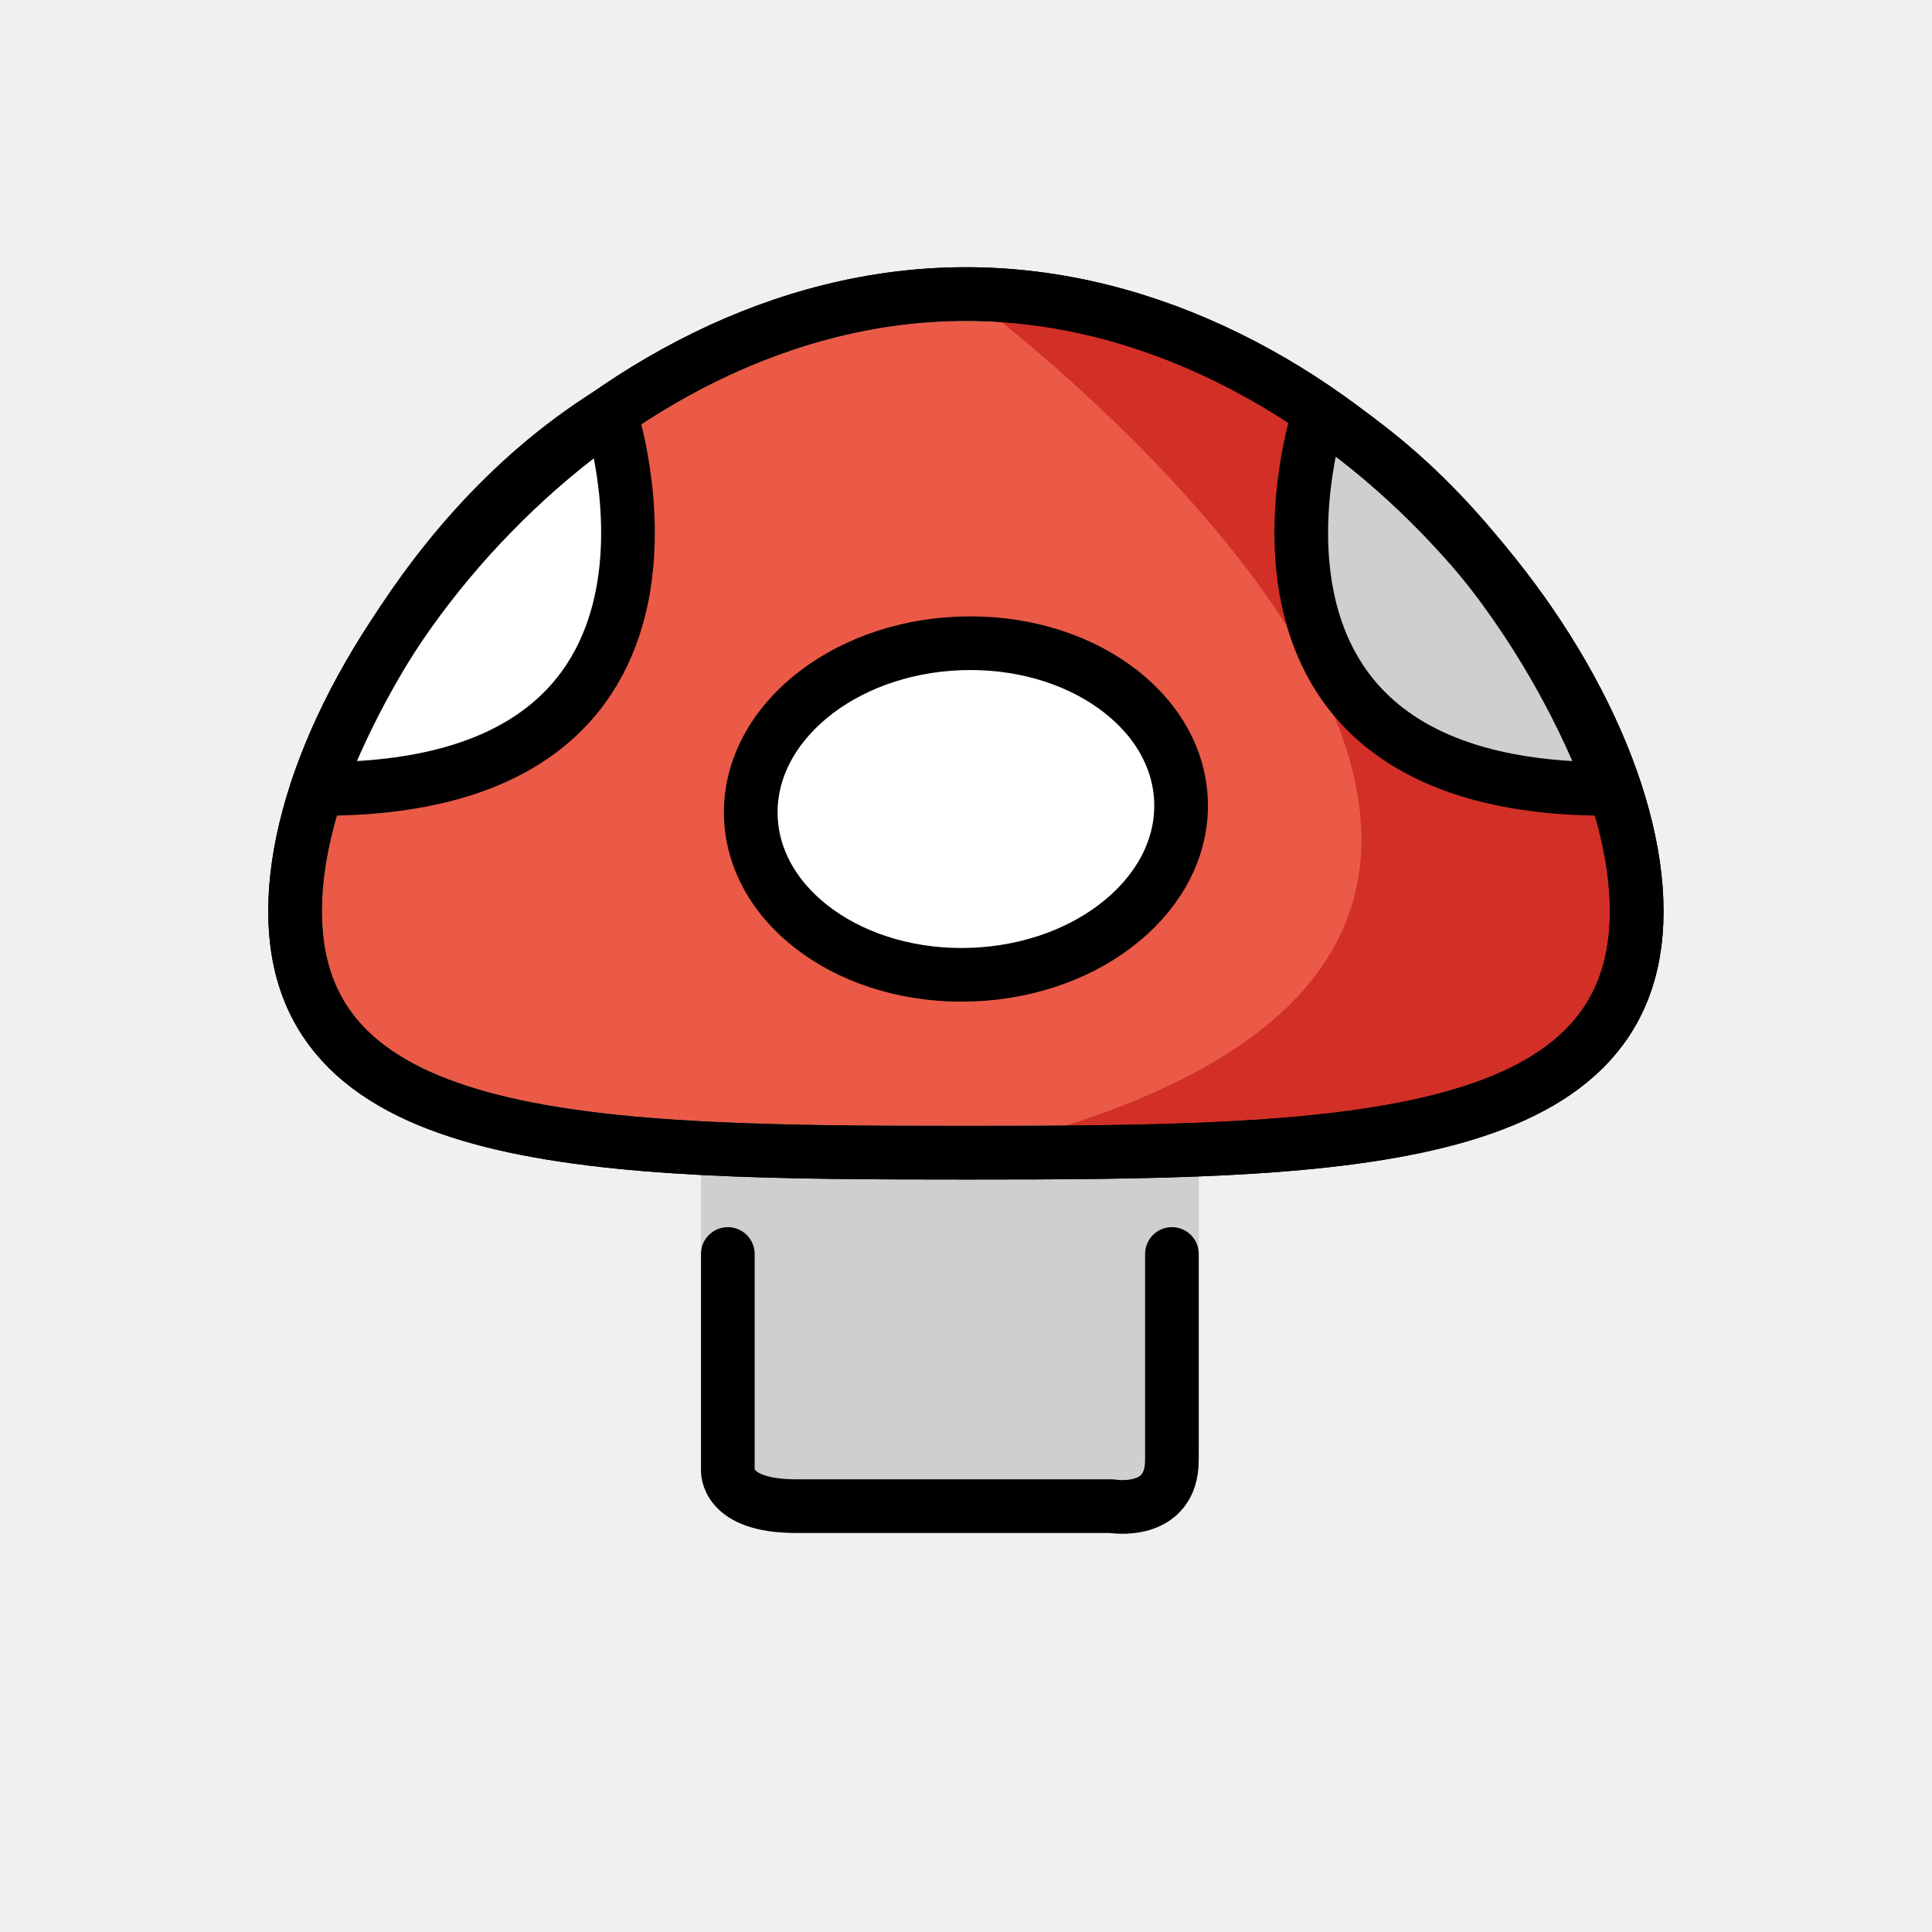
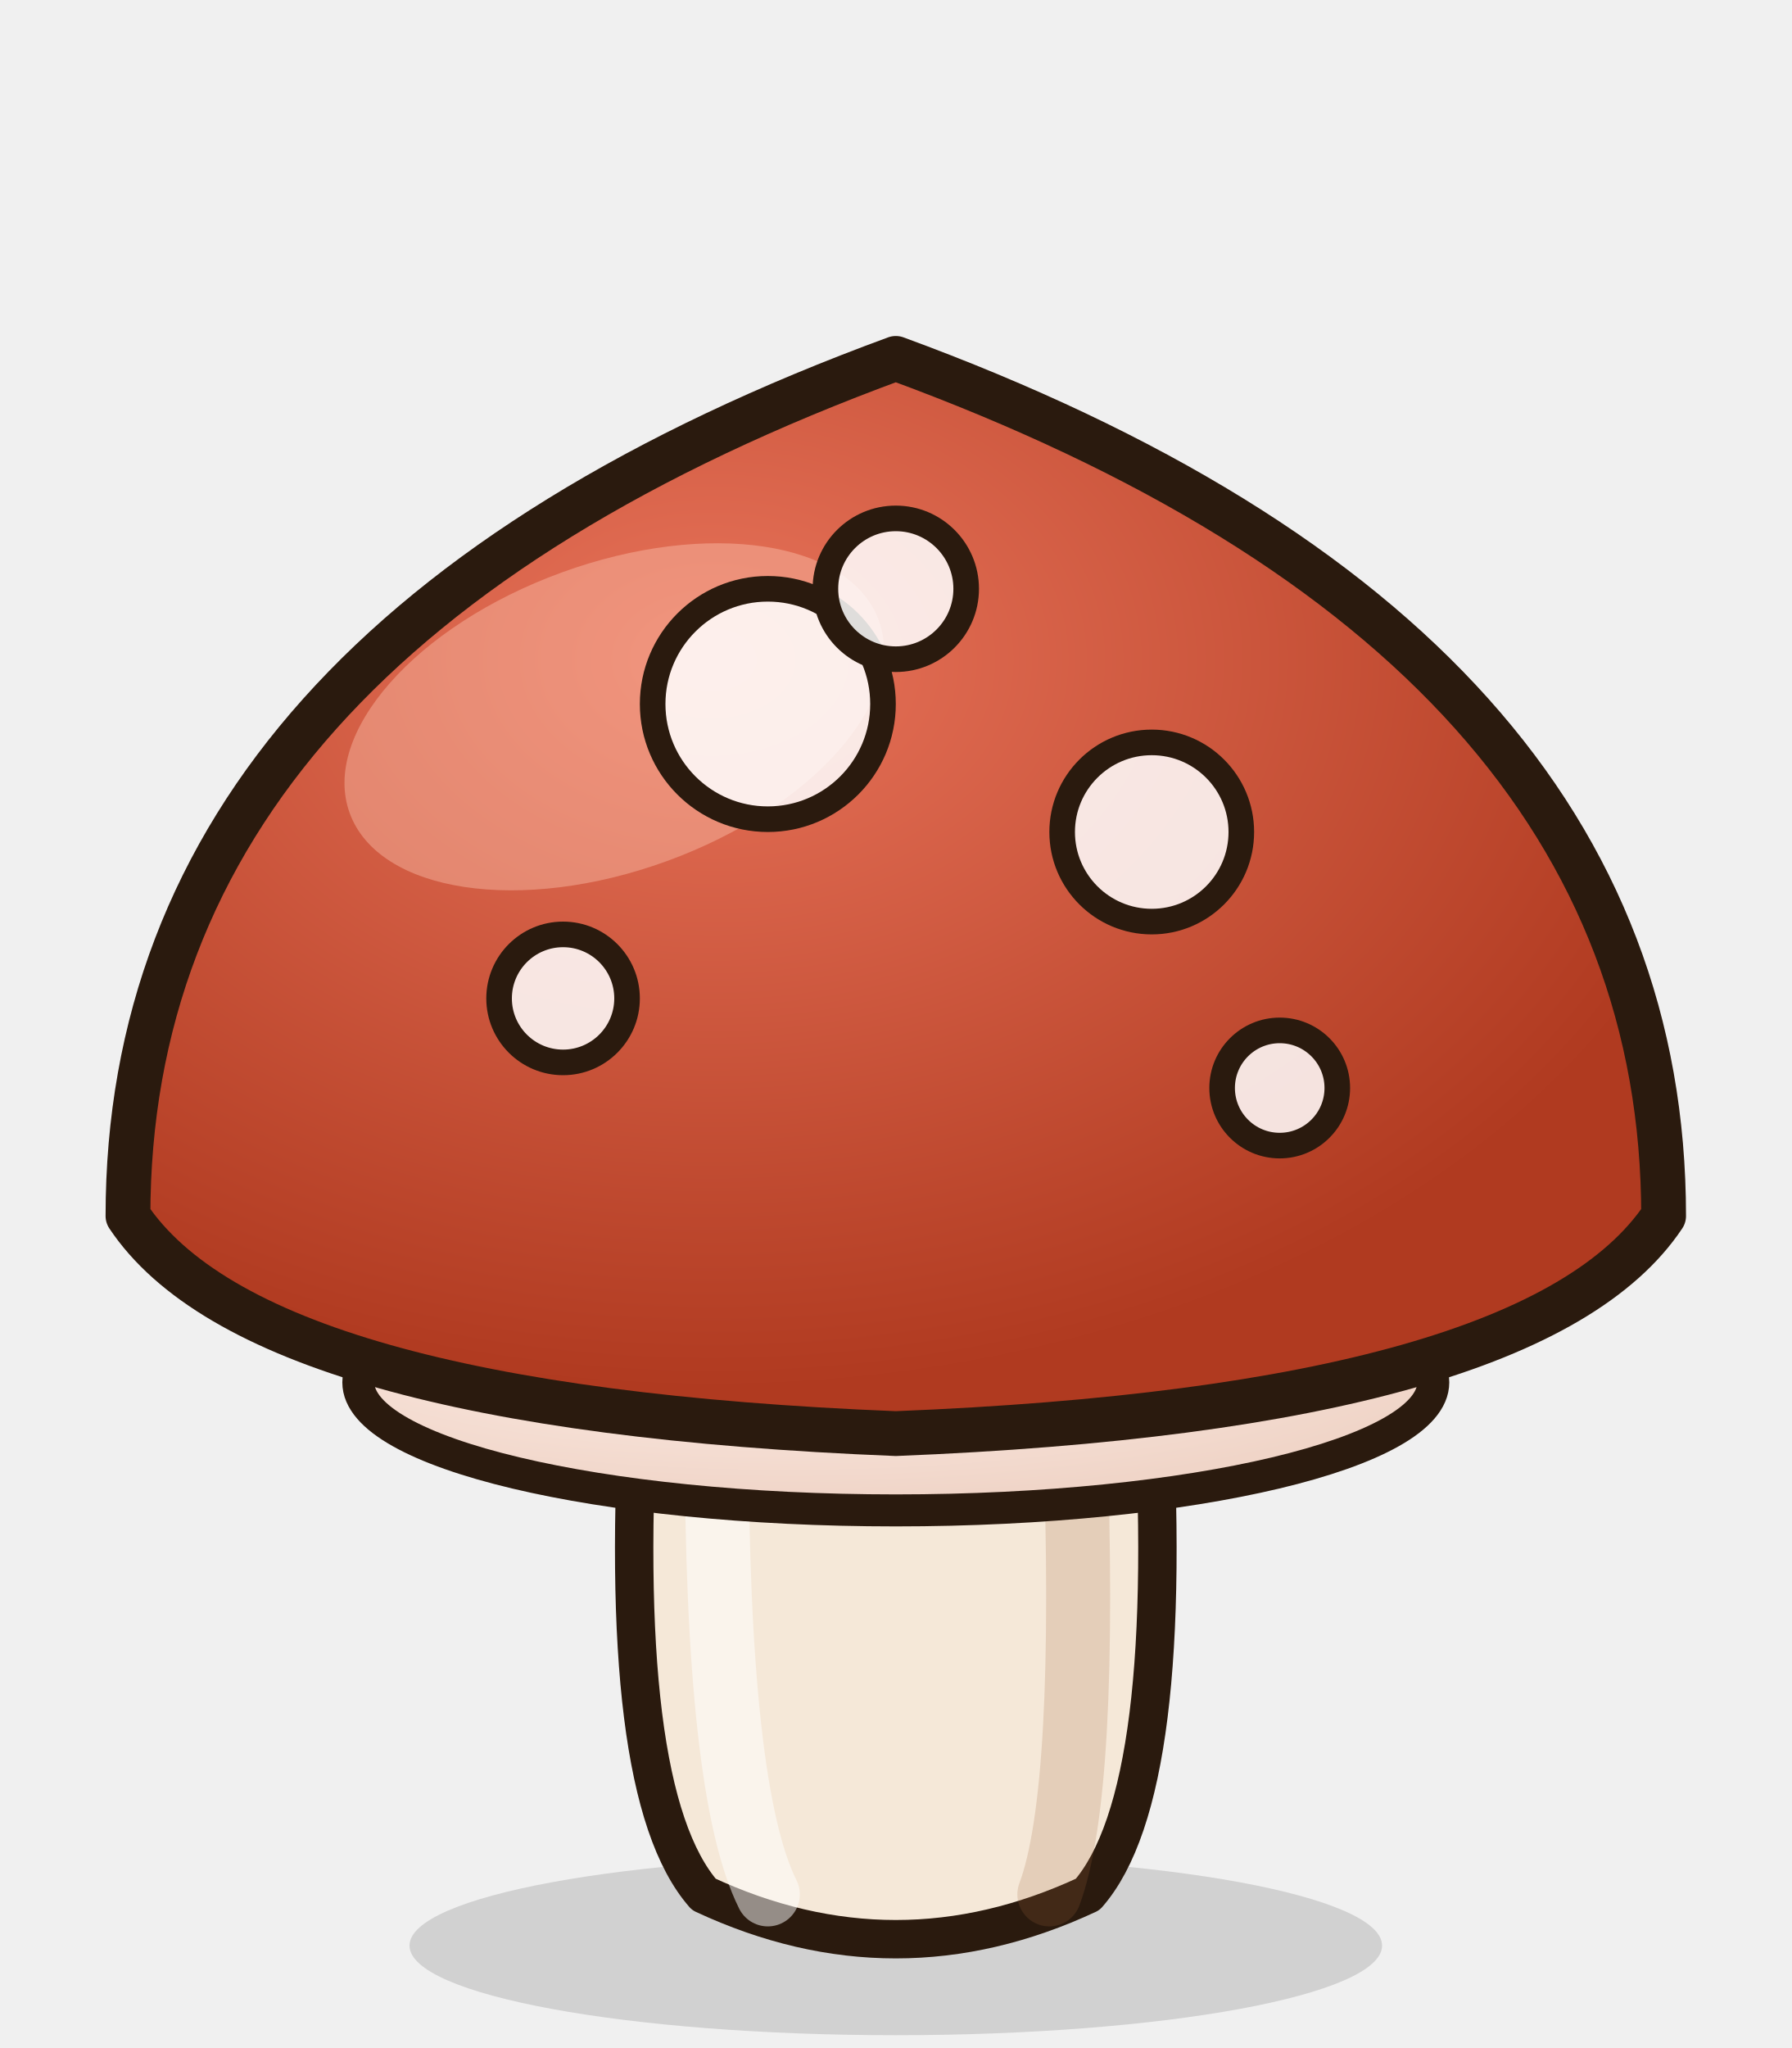
- <svg xmlns="http://www.w3.org/2000/svg" id="emoji" viewBox="0 0 72 72">
-   <g id="color">
-     <path fill="#D0CFCE" stroke="#D0CFCE" stroke-linecap="round" stroke-linejoin="round" stroke-miterlimit="10" stroke-width="2" d="M27.124,42.962v11.255c0,0-0.117,1.901,2.526,1.901s11.769,0,11.769,0s2.255,0.556,2.255-2.409 c0-1.645,0-6.632,0-10.747" />
-     <path fill="#D0CFCE" stroke="none" stroke-linecap="round" stroke-linejoin="round" stroke-miterlimit="10" stroke-width="2" d="M27.124,46.732v8.039c0,0-0.117,1.358,2.526,1.358s11.769,0,11.769,0s2.255,0.397,2.255-1.72 c0-1.175,0-4.737,0-7.677" />
-     <path fill="#EA5A47" stroke="none" d="M60.996,33.958c0,8.837-11.193,9-25,9s-25-0.163-25-9s11.193-23,25-23S60.996,25.122,60.996,33.958 z" />
-     <path fill="none" stroke="#FFFFFF" stroke-linecap="round" stroke-linejoin="round" stroke-miterlimit="10" stroke-width="2" d="M60.996,33.958c0,8.837-11.193,9-25,9s-25-0.163-25-9s11.193-23,25-23S60.996,25.122,60.996,33.958z" />
-     <path fill="#D22F27" stroke="none" d="M60.996,33.959c0,8.837-11.194,9.002-25.004,9.002c33.174-7.596,0-32.003,0-32.003 C49.802,10.958,60.996,25.122,60.996,33.959z" />
-     <path fill="#FFFFFF" stroke="none" stroke-linecap="round" stroke-linejoin="round" stroke-miterlimit="10" stroke-width="2" d="M22.742,15.387c0,0,4.692,14.121-10.925,14.012C11.817,29.399,14.822,20.335,22.742,15.387z" />
-     <ellipse cx="35.996" cy="30.149" rx="8.021" ry="6.176" transform="matrix(0.9993 -0.0382 0.0382 0.9993 -1.1252 1.3968)" fill="#FFFFFF" stroke="none" stroke-linecap="round" stroke-linejoin="round" stroke-miterlimit="10" stroke-width="2" />
-     <path fill="#D0CFCE" stroke="none" stroke-linecap="round" stroke-linejoin="round" stroke-miterlimit="10" stroke-width="2" d="M49.155,15.387c0,0-4.692,14.121,10.925,14.012C60.08,29.399,57.075,20.335,49.155,15.387z" />
-   </g>
-   <g id="hair" />
-   <g id="skin" />
-   <g id="skin-shadow" />
-   <g id="line">
-     <path fill="none" stroke="#000000" stroke-linecap="round" stroke-linejoin="round" stroke-miterlimit="10" stroke-width="2" d="M27.124,46.732v8.039c0,0-0.117,1.358,2.526,1.358s11.769,0,11.769,0s2.255,0.397,2.255-1.72 c0-1.175,0-4.737,0-7.677" />
-     <path fill="none" stroke="#000000" stroke-linecap="round" stroke-linejoin="round" stroke-miterlimit="10" stroke-width="2" d="M60.996,33.958c0,8.837-11.193,9-25,9s-25-0.163-25-9s11.193-23,25-23S60.996,25.122,60.996,33.958z" />
-     <path fill="none" stroke="#000000" stroke-linecap="round" stroke-linejoin="round" stroke-miterlimit="10" stroke-width="2" d="M60.996,33.958c0,8.837-11.193,9-25,9s-25-0.163-25-9s11.193-23,25-23S60.996,25.122,60.996,33.958z" />
-     <path fill="none" stroke="#000000" stroke-linecap="round" stroke-linejoin="round" stroke-miterlimit="10" stroke-width="2" d="M22.742,15.387c0,0,4.692,14.121-10.925,14.012C11.817,29.399,14.822,20.335,22.742,15.387z" />
-     <ellipse cx="35.996" cy="30.149" rx="8.021" ry="6.176" transform="matrix(0.9993 -0.0382 0.0382 0.9993 -1.1252 1.3968)" fill="none" stroke="#000000" stroke-linecap="round" stroke-linejoin="round" stroke-miterlimit="10" stroke-width="2" />
-     <path fill="none" stroke="#000000" stroke-linecap="round" stroke-linejoin="round" stroke-miterlimit="10" stroke-width="2" d="M49.155,15.387c0,0-4.692,14.121,10.925,14.012C60.08,29.399,57.075,20.335,49.155,15.387z" />
-   </g>
+ <svg xmlns="http://www.w3.org/2000/svg" viewBox="0 0 140 160">
+   <defs>
+     <radialGradient id="ms-cap" cx="38%" cy="28%" r="68%">
+       <stop offset="0%" stop-color="#E8735A" />
+       <stop offset="100%" stop-color="#B03A20" />
+     </radialGradient>
+     <radialGradient id="ms-gill" cx="40%" cy="30%" r="65%">
+       <stop offset="0%" stop-color="#FFF0EA" />
+       <stop offset="100%" stop-color="#F0D5C8" />
+     </radialGradient>
+   </defs>
+   <ellipse cx="70" cy="152" rx="38" ry="7" fill="rgba(0,0,0,0.13)" />
+   <path d="M50,108 Q48,140 55,148 Q70,155 85,148 Q92,140 90,108 Z" fill="#F5E8D8" stroke="#2A1A0E" stroke-width="3" stroke-linejoin="round" />
+   <path d="M56,112 Q56,140 60,148" stroke="rgba(255,255,255,0.5)" stroke-width="5" fill="none" stroke-linecap="round" />
+   <path d="M84,112 Q85,140 82,148" stroke="rgba(160,100,60,0.2)" stroke-width="5" fill="none" stroke-linecap="round" />
+   <ellipse cx="70" cy="108" rx="42" ry="10" fill="url(#ms-gill)" stroke="#2A1A0E" stroke-width="2.5" />
+   <line x1="40" y1="108" x2="46" y2="100" stroke="#D4B8A8" stroke-width="1.5" />
+   <line x1="52" y1="111" x2="55" y2="100" stroke="#D4B8A8" stroke-width="1.5" />
+   <line x1="64" y1="112" x2="65" y2="100" stroke="#D4B8A8" stroke-width="1.5" />
+   <line x1="76" y1="112" x2="76" y2="100" stroke="#D4B8A8" stroke-width="1.5" />
+   <line x1="88" y1="111" x2="86" y2="100" stroke="#D4B8A8" stroke-width="1.5" />
+   <line x1="99" y1="108" x2="95" y2="100" stroke="#D4B8A8" stroke-width="1.5" />
+   <path d="M10,95 Q10,50 70,28 Q130,50 130,95 Q120,110 70,112 Q20,110 10,95Z" fill="url(#ms-cap)" stroke="#2A1A0E" stroke-width="3.5" stroke-linejoin="round" />
+   <ellipse cx="48" cy="56" rx="22" ry="12" fill="rgba(255,200,180,0.4)" transform="rotate(-20 48 56)" />
+   <circle cx="60" cy="55" r="9" fill="rgba(255,255,255,0.85)" stroke="#2A1A0E" stroke-width="2" />
+   <circle cx="57" cy="52" rx="3" ry="2" fill="rgba(255,255,255,0.6)" />
+   <circle cx="90" cy="65" r="7" fill="rgba(255,255,255,0.85)" stroke="#2A1A0E" stroke-width="2" />
+   <circle cx="88" cy="62" rx="2.5" ry="1.5" fill="rgba(255,255,255,0.6)" />
+   <circle cx="44" cy="78" r="5" fill="rgba(255,255,255,0.85)" stroke="#2A1A0E" stroke-width="2" />
+   <circle cx="100" cy="85" r="4.5" fill="rgba(255,255,255,0.85)" stroke="#2A1A0E" stroke-width="2" />
+   <circle cx="70" cy="46" r="5.5" fill="rgba(255,255,255,0.85)" stroke="#2A1A0E" stroke-width="2" />
</svg>
